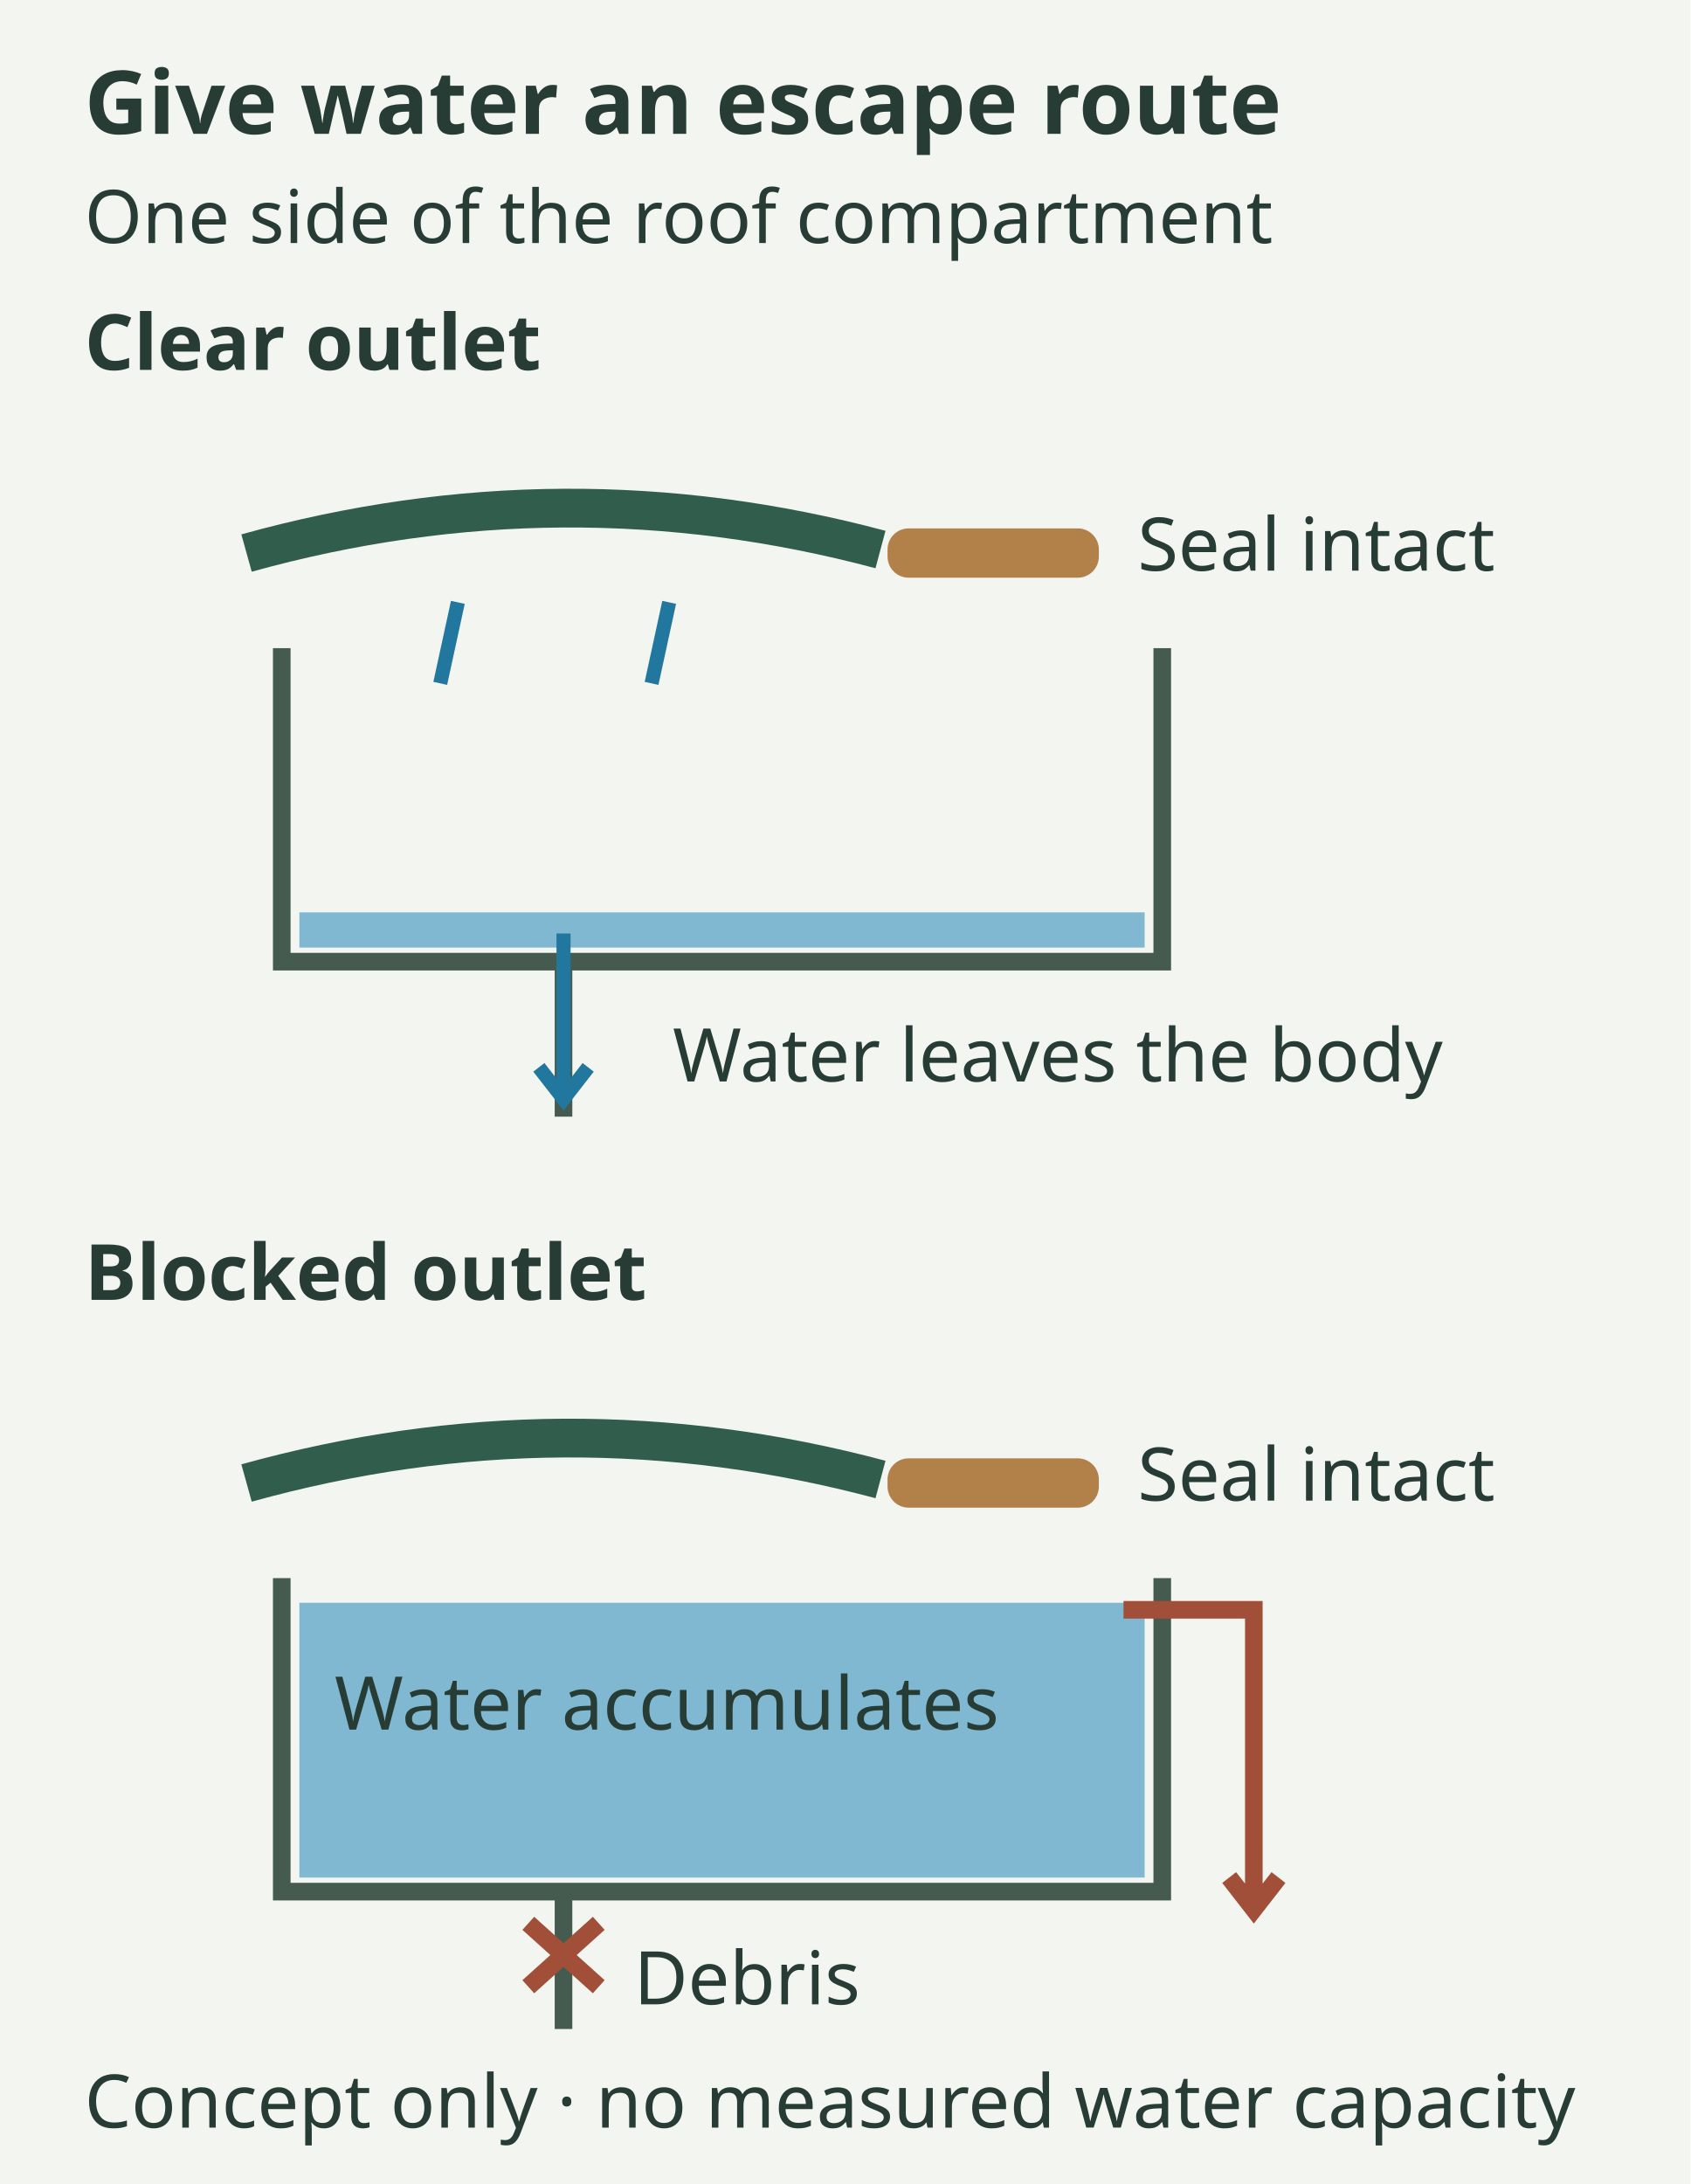
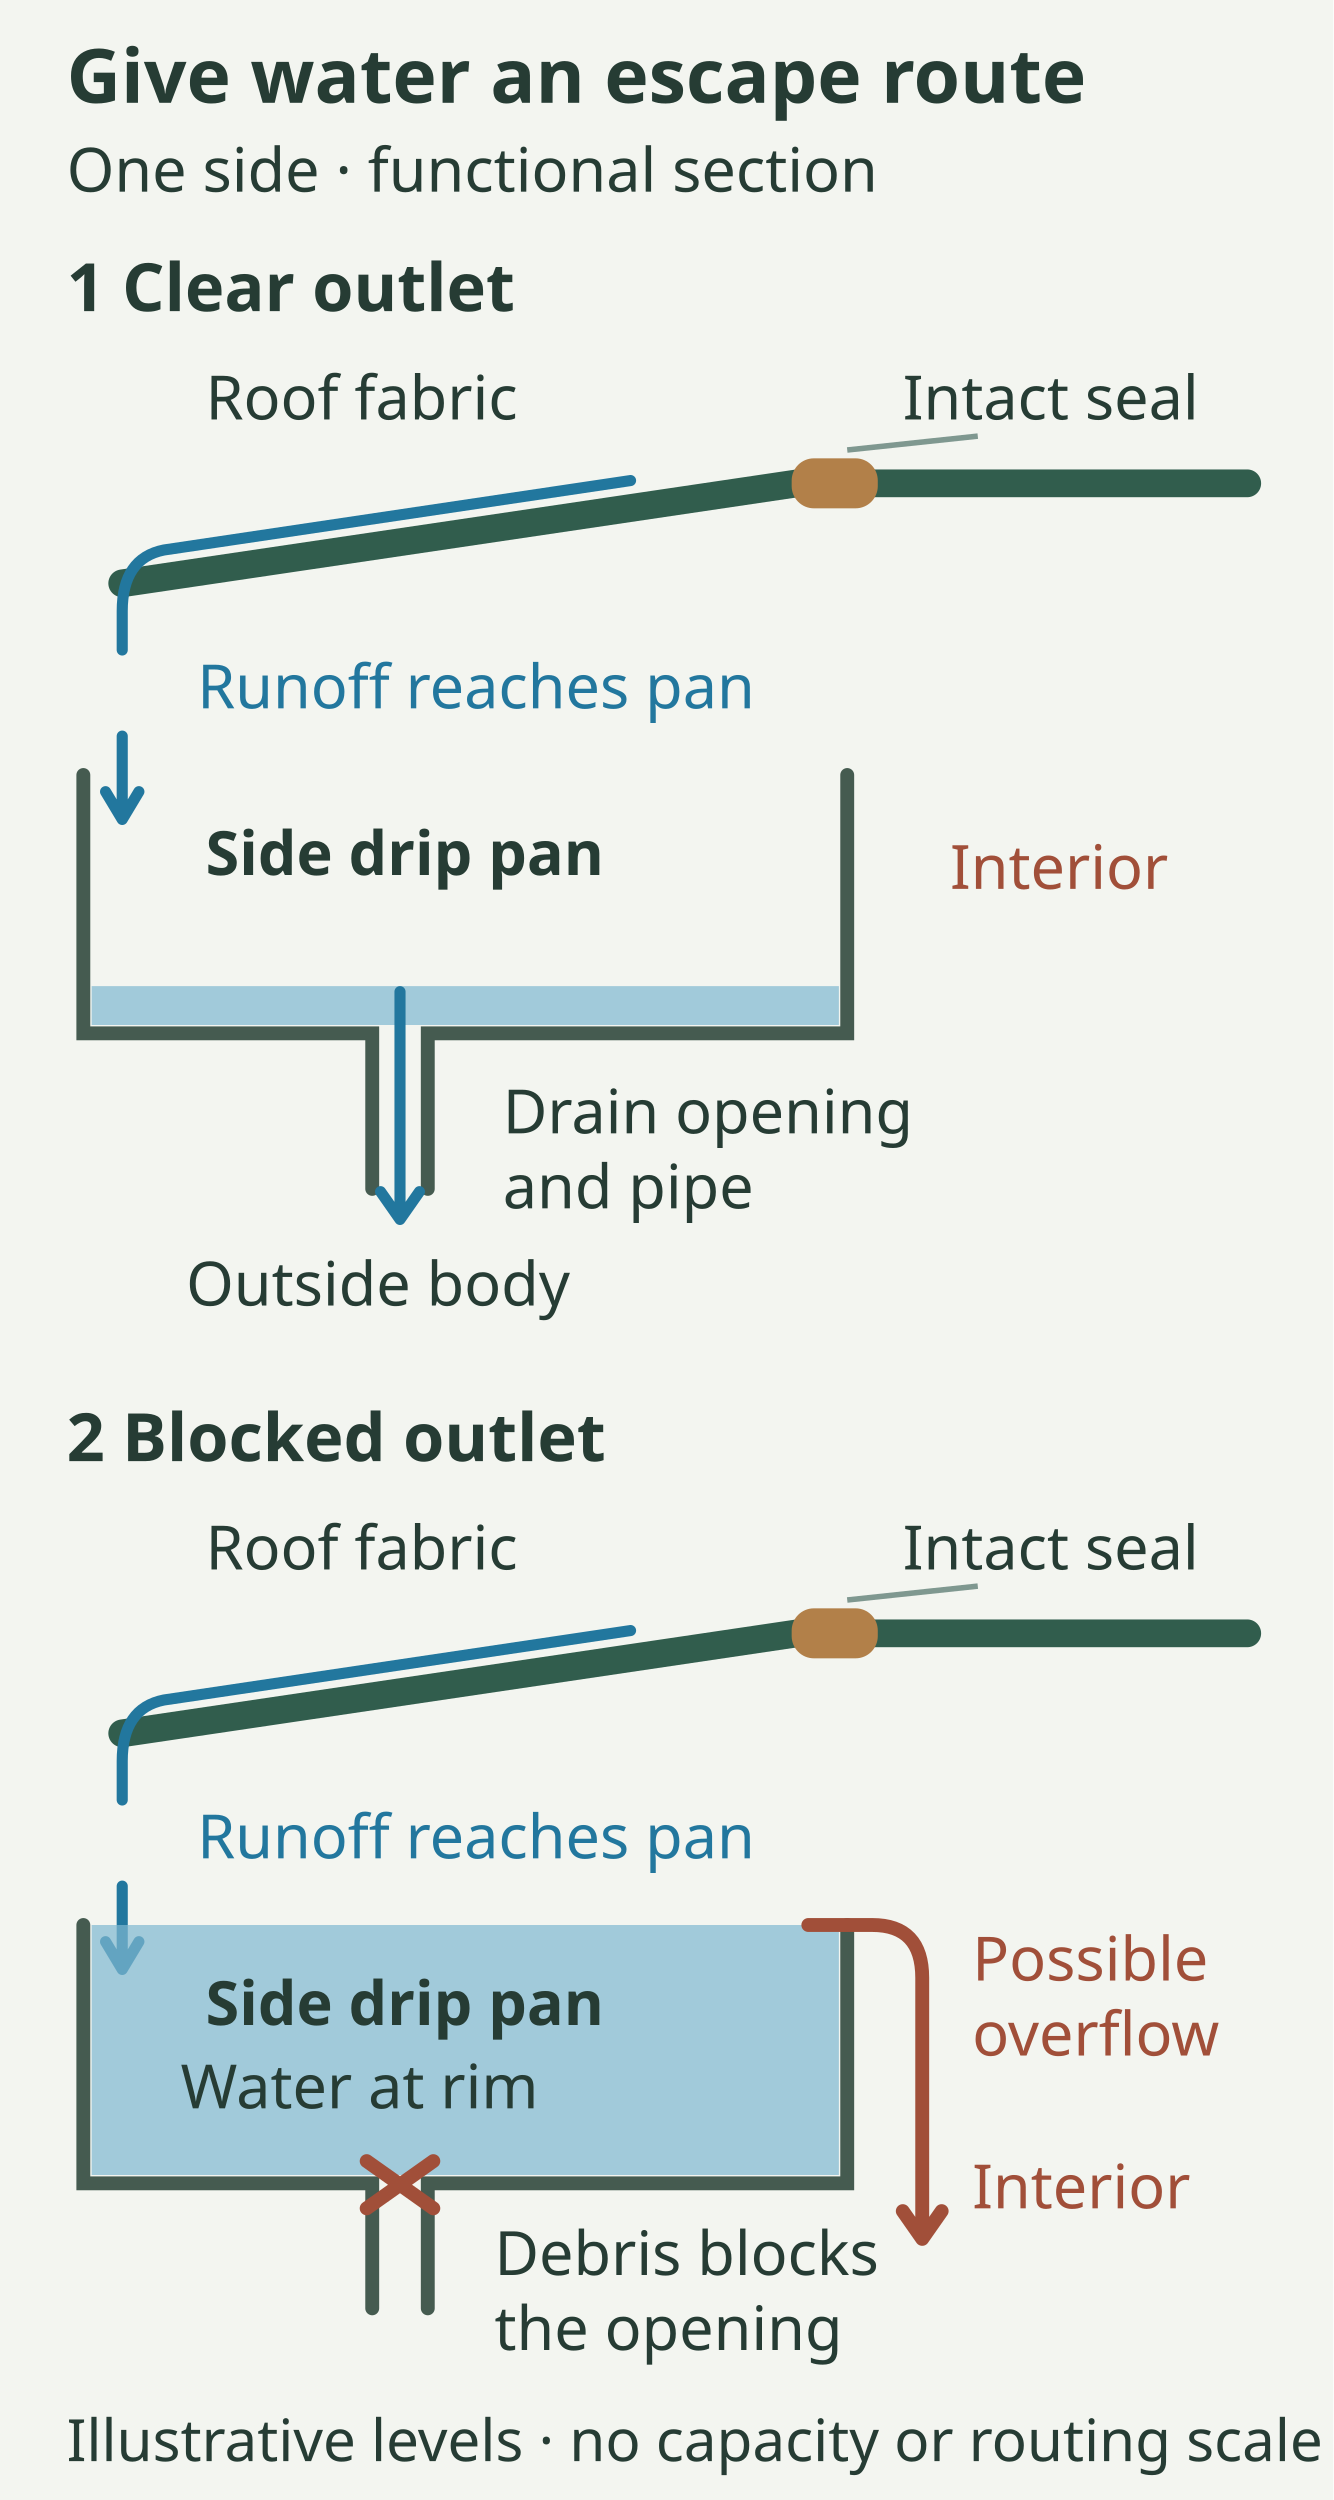
- <svg xmlns="http://www.w3.org/2000/svg" viewBox="0 0 480 620" role="img" aria-labelledby="t d">
-   <rect width="480" height="620" fill="#f3f5f0" />
-   <g font-family="sans-serif" fill="#263c34">
-     <text x="24" y="38" font-size="25" font-weight="bold">Give water an escape route</text>
-     <text x="24" y="69" font-size="21">One side of the roof compartment</text>
-     <text x="24" y="105" font-size="22" font-weight="bold">Clear outlet</text>
-     <path d="M70 157 Q160 132 250 156" stroke="#315d4d" stroke-width="11" fill="none" />
-     <rect x="252" y="150" width="60" height="14" rx="6" fill="#b28049" />
-     <text x="323" y="162" font-size="21">Seal intact</text>
-     <path d="M80 184 V273 H330 V184 M160 273 V317" stroke="#455b50" stroke-width="5" fill="none" />
-     <path d="M85 259 H325 V269 H85Z" fill="#7fb8d0" />
-     <path d="M160 265 V312 m-7 -9 l7 9 l7 -9 M130 171 l-5 23 M190 171 l-5 23" stroke="#22779e" stroke-width="4" fill="none" />
-     <text x="191" y="307" font-size="21">Water leaves the body</text>
-     <text x="24" y="369" font-size="22" font-weight="bold">Blocked outlet</text>
-     <path d="M70 421 Q160 396 250 420" stroke="#315d4d" stroke-width="11" fill="none" />
-     <rect x="252" y="414" width="60" height="14" rx="6" fill="#b28049" />
-     <text x="323" y="426" font-size="21">Seal intact</text>
-     <path d="M80 448 V537 H330 V448 M160 537 V576" stroke="#455b50" stroke-width="5" fill="none" />
-     <path d="M85 455 H325 V533 H85Z" fill="#7fb8d0" />
-     <path d="M150 546 l20 18 m-20 0 l20 -18 M319 457 h37 v85 m-7 -9 l7 9 l7 -9" stroke="#a14f39" stroke-width="5" fill="none" />
-     <text x="95" y="491" font-size="21">Water accumulates</text>
-     <text x="180" y="569" font-size="21">Debris</text>
-     <text x="24" y="604" font-size="21">Concept only · no measured water capacity</text>
+ <svg xmlns="http://www.w3.org/2000/svg" viewBox="0 0 480 900" role="img" aria-labelledby="t d">
+   <rect width="480" height="900" fill="#f3f5f0" />
+   <g font-family="'Source Sans 3', sans-serif" fill="#263c34" font-size="22">
+     <text x="24" y="37" font-size="27" font-weight="600">Give water an escape route</text>
+     <text x="24" y="69">One side · functional section</text>
+     <text x="24" y="112" font-size="24" font-weight="600">1  Clear outlet</text>
+     <text x="74" y="151">Roof fabric</text>
+     <text x="325" y="151">Intact seal</text>
+     <path d="M44 210 L287 174 M314 174 H449" stroke="#315d4d" stroke-width="10" fill="none" stroke-linecap="round" />
+     <rect x="285" y="165" width="31" height="18" rx="8" fill="#b28049" />
+     <path d="M352 157 L305 162" stroke="#7f9890" stroke-width="2" fill="none" />
+     <path d="M227 173 L59 198 Q44 201 44 220 V234 M44 265 V295 m-6 -10 l6 10 l6 -10" stroke="#22779e" stroke-width="4" fill="none" stroke-linecap="round" stroke-linejoin="round" />
+     <text x="71" y="255" fill="#22779e">Runoff reaches pan</text>
+     <path d="M33 355 H302 V369 H33Z" fill="#7fb8d0" opacity=".7" />
+     <path d="M30 279 V372 H134 V428 M154 428 V372 H305 V279" stroke="#455b50" stroke-width="5" fill="none" stroke-linecap="round" />
+     <text x="74" y="315" font-weight="600">Side drip pan</text>
+     <text x="342" y="320" fill="#a14f39">Interior</text>
+     <path d="M144 357 V439 m-7 -10 l7 10 l7 -10" stroke="#22779e" stroke-width="4" fill="none" stroke-linecap="round" stroke-linejoin="round" />
+     <text x="181" y="408">Drain opening<tspan x="181" dy="27">and pipe</tspan>
+     </text>
+     <text x="67" y="470">Outside body</text>
+     <text x="24" y="526" font-size="24" font-weight="600">2  Blocked outlet</text>
+     <text x="74" y="565">Roof fabric</text>
+     <text x="325" y="565">Intact seal</text>
+     <path d="M44 624 L287 588 M314 588 H449" stroke="#315d4d" stroke-width="10" fill="none" stroke-linecap="round" />
+     <rect x="285" y="579" width="31" height="18" rx="8" fill="#b28049" />
+     <path d="M352 571 L305 576" stroke="#7f9890" stroke-width="2" fill="none" />
+     <path d="M227 587 L59 612 Q44 615 44 634 V648 M44 679 V709 m-6 -10 l6 10 l6 -10" stroke="#22779e" stroke-width="4" fill="none" stroke-linecap="round" stroke-linejoin="round" />
+     <text x="71" y="669" fill="#22779e">Runoff reaches pan</text>
+     <path d="M33 693 H302 V783 H33Z" fill="#7fb8d0" opacity=".7" />
+     <path d="M30 693 V786 H134 V831 M154 831 V786 H305 V693" stroke="#455b50" stroke-width="5" fill="none" stroke-linecap="round" />
+     <text x="74" y="729" font-weight="600">Side drip pan</text>
+     <text x="65" y="759">Water at rim</text>
+     <path d="M132 778 l24 17 m-24 0 l24 -17 M291 693 H314 Q332 693 332 712 V806 m-7 -10 l7 10 l7 -10" stroke="#a14f39" stroke-width="5" fill="none" stroke-linecap="round" stroke-linejoin="round" />
+     <text x="350" y="713" fill="#a14f39">Possible<tspan x="350" dy="27">overflow</tspan>
+     </text>
+     <text x="350" y="795" fill="#a14f39">Interior</text>
+     <text x="178" y="819">Debris blocks<tspan x="178" dy="27">the opening</tspan>
+     </text>
+     <text x="24" y="886" font-size="21">Illustrative levels · no capacity or routing scale</text>
  </g>
</svg>
